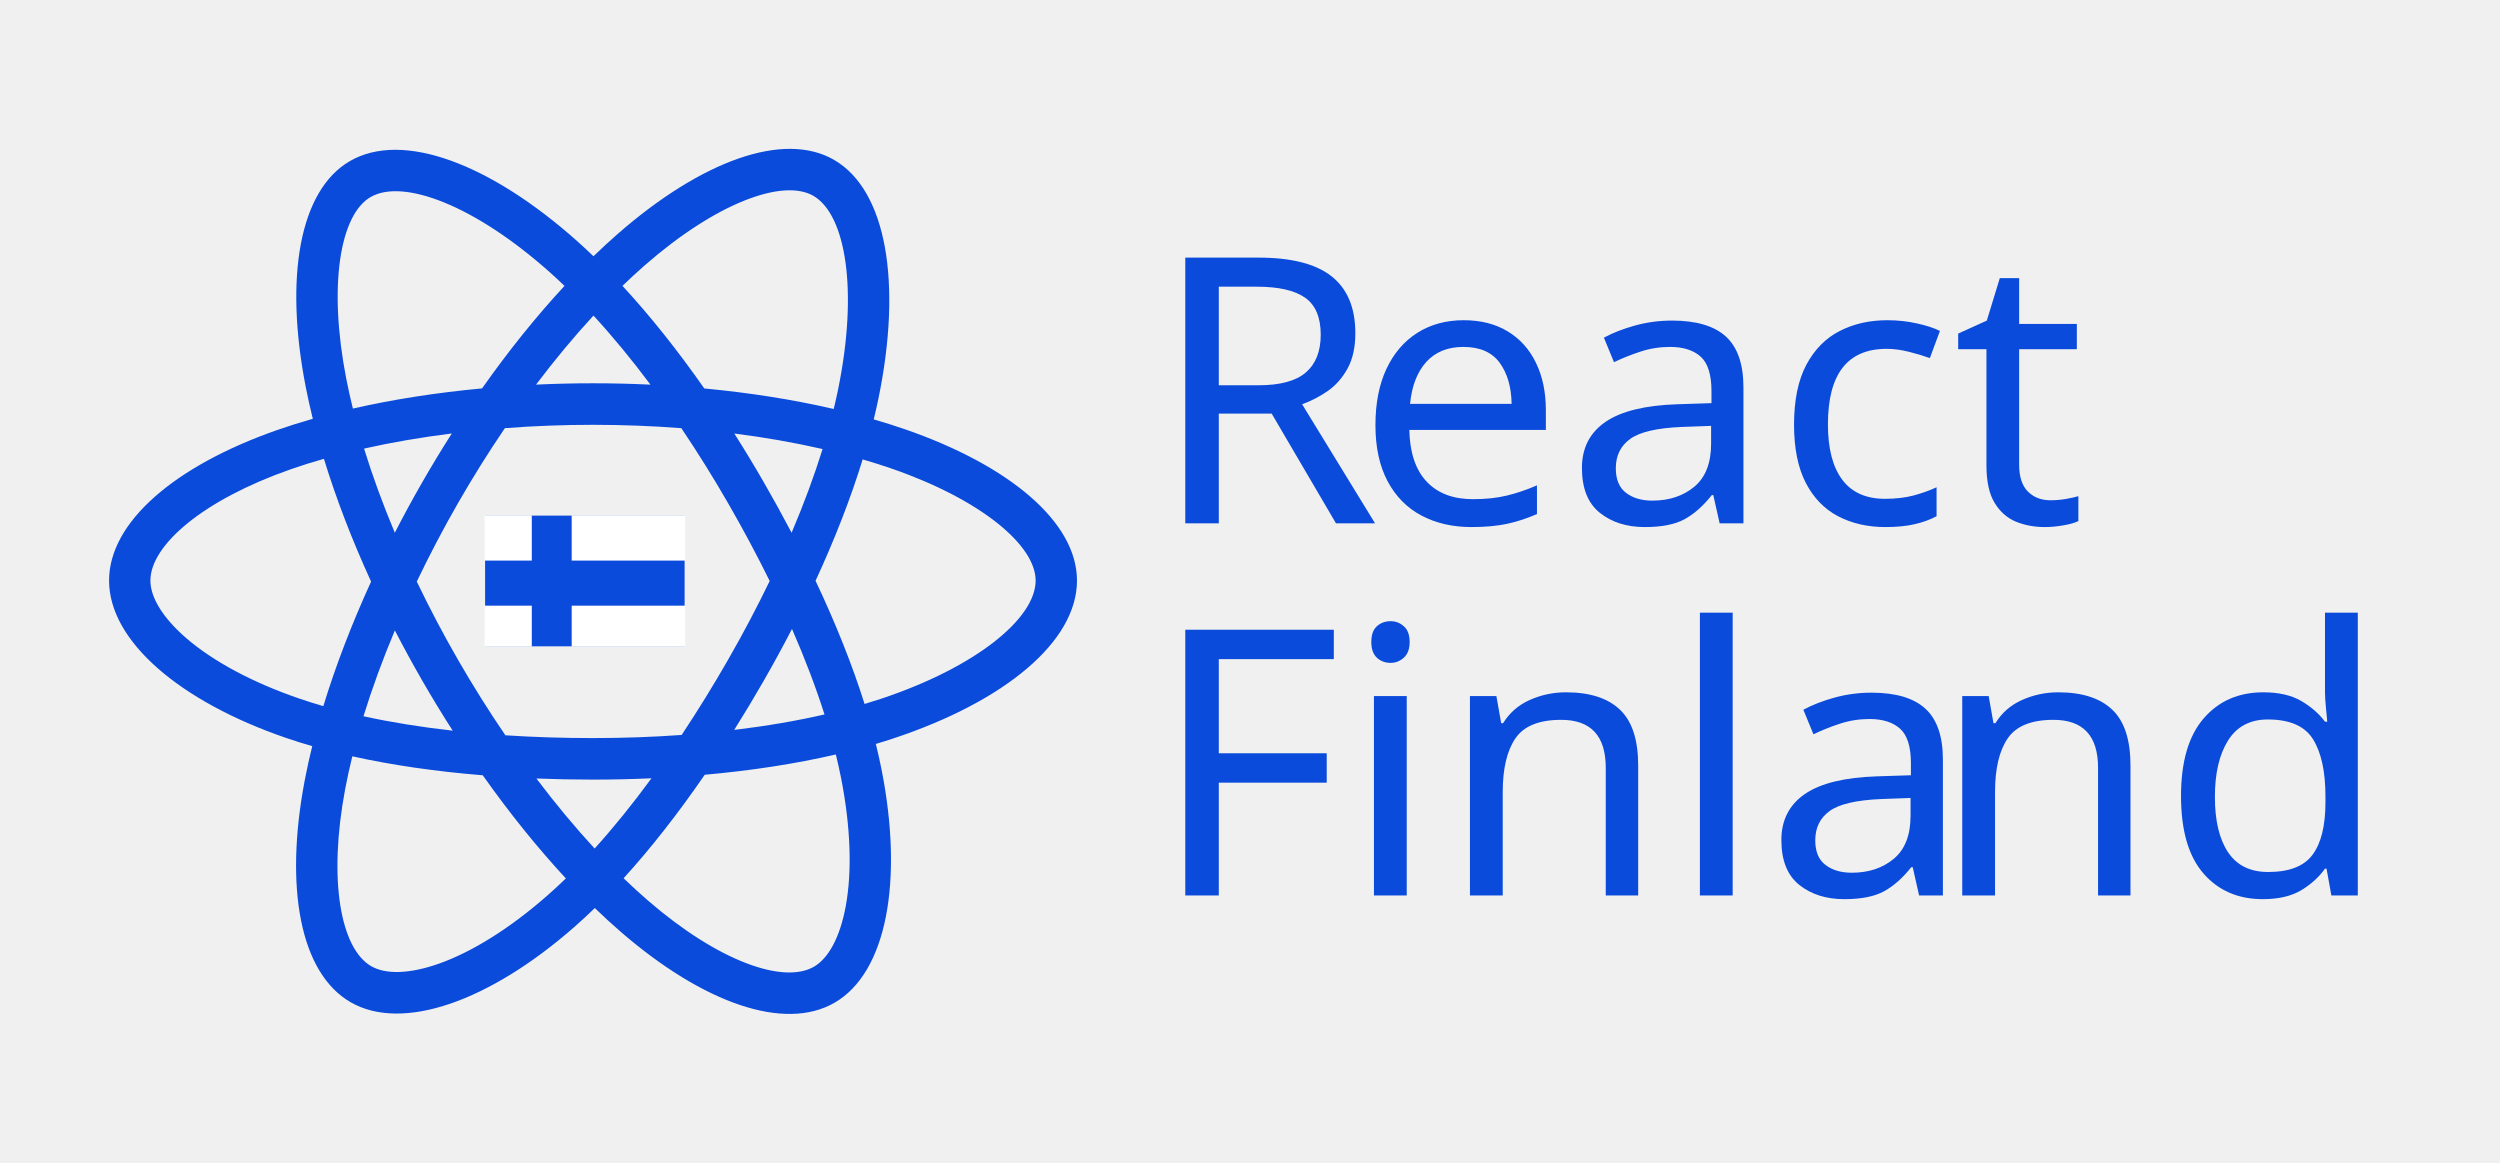
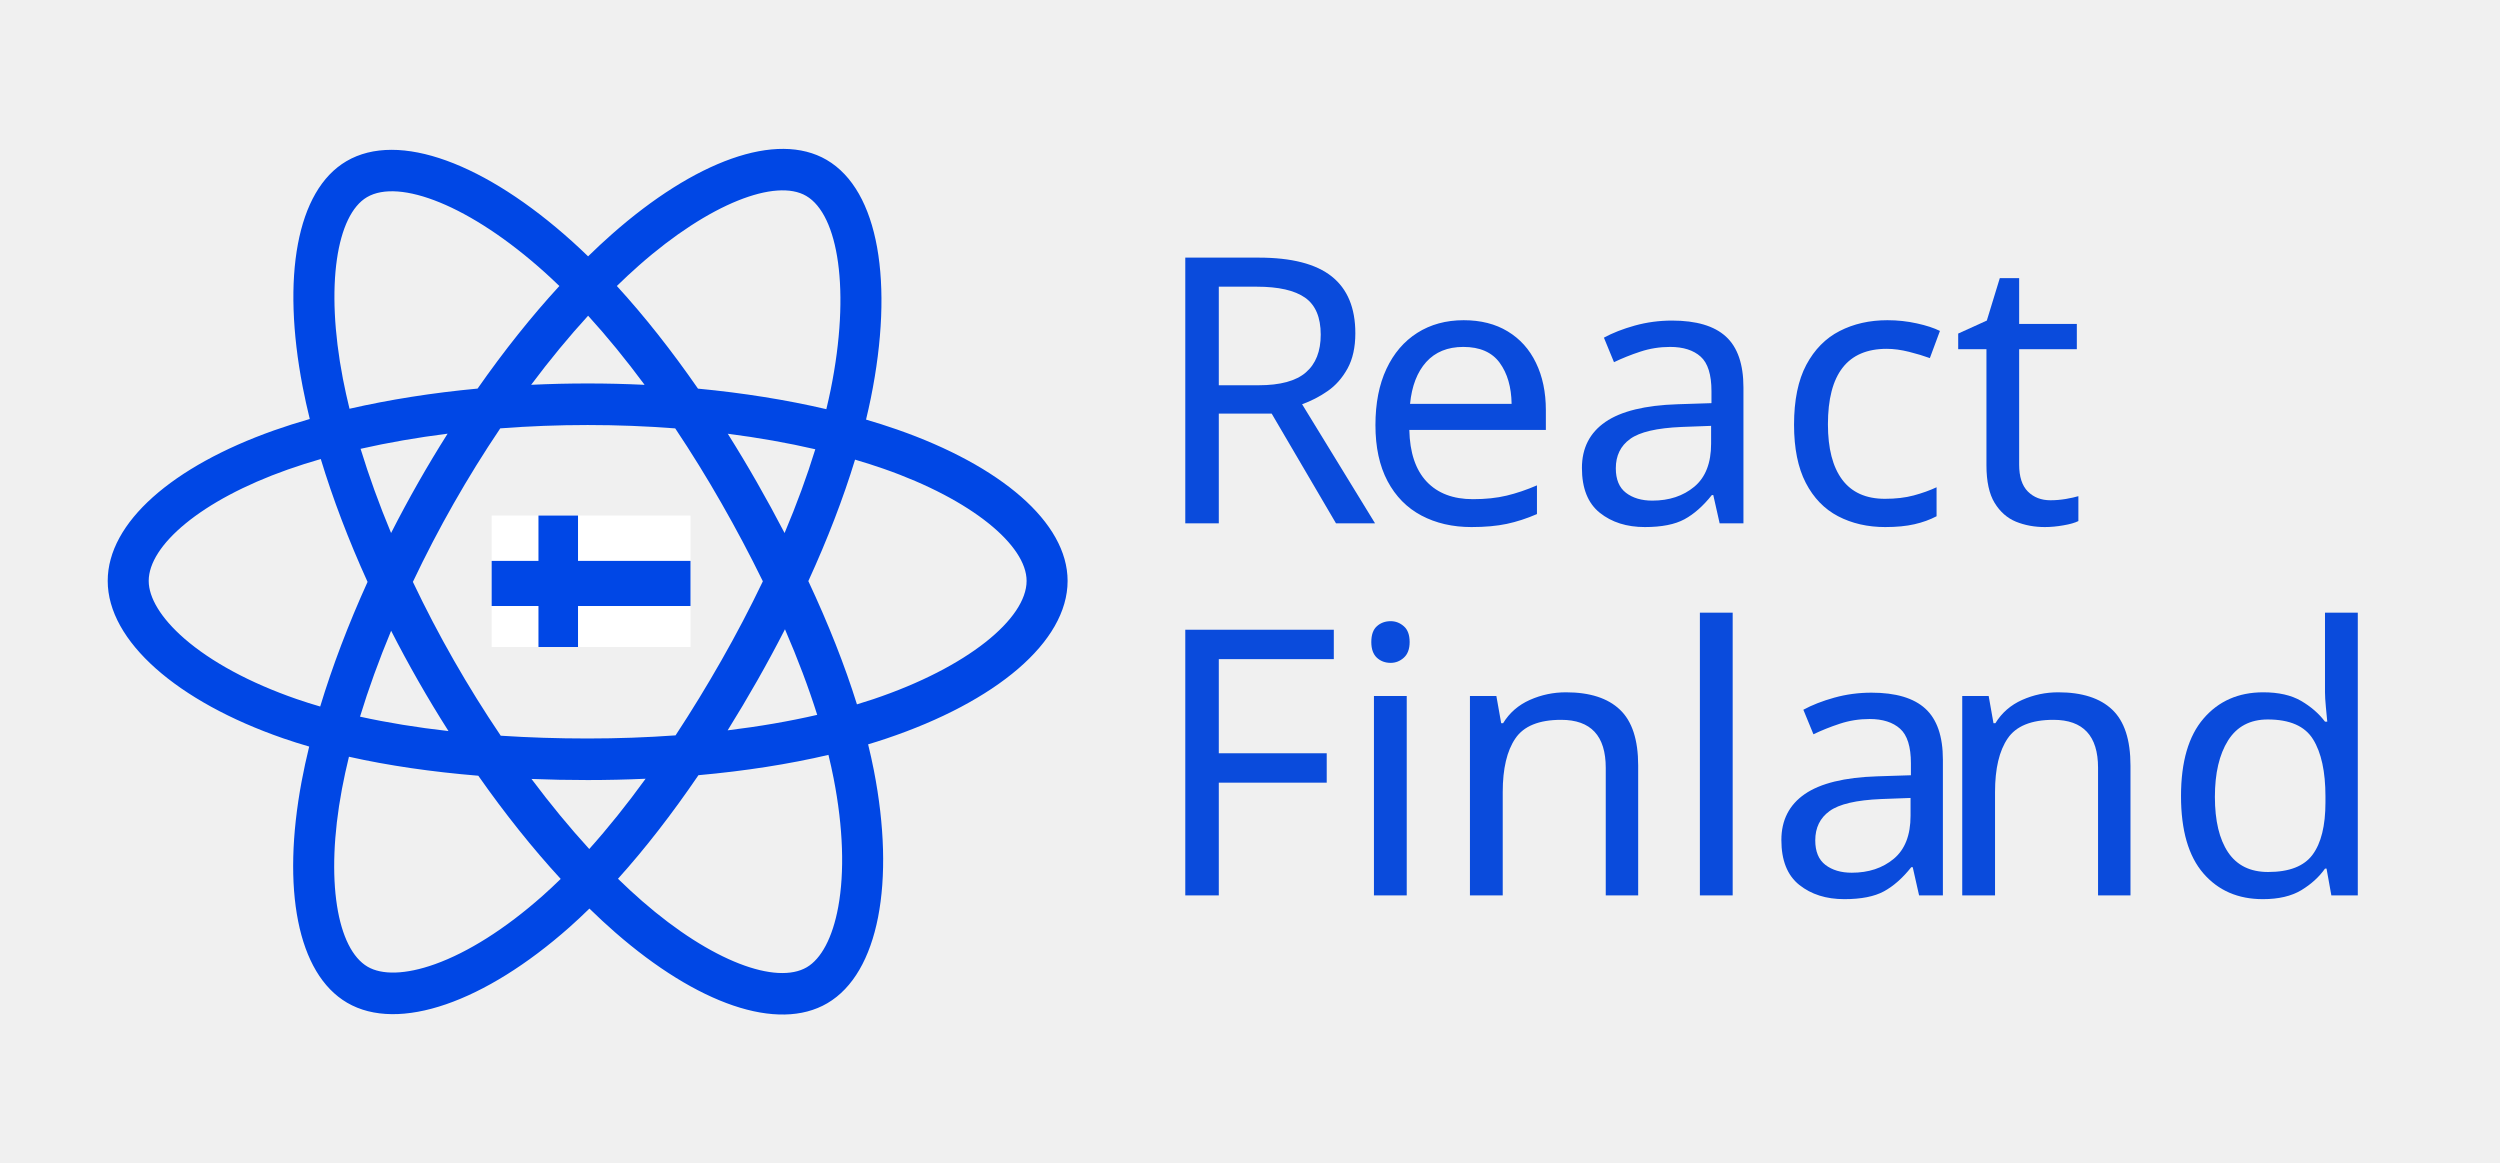
<svg xmlns="http://www.w3.org/2000/svg" width="100%" height="100%" viewBox="0 0 430 200" version="1.1" xml:space="preserve" style="fill-rule:evenodd;clip-rule:evenodd;stroke-linejoin:round;stroke-miterlimit:1.414;">
-   <g transform="matrix(1,0,0,1,291,323.438)">
-     <g id="a" transform="matrix(1.18916,0,0,1.18916,-272.241,-297.834)">
-       <path d="M110.602,39.129C112.116,39.566 113.618,40.042 115.109,40.555C130.229,45.784 140,53.975 140,62.444C140,71.276 129.558,79.912 113.508,85.254C112.66,85.536 111.791,85.807 110.905,86.07C111.215,87.316 111.495,88.57 111.744,89.83C114.913,105.906 112.473,119.121 104.963,123.487C97.693,127.715 85.941,123.562 74.043,113.277C72.749,112.156 71.487,110.999 70.258,109.808C69.307,110.734 68.333,111.636 67.337,112.513C55.053,123.299 42.438,127.774 34.922,123.421C27.645,119.204 25.358,106.904 28.286,91.412C28.606,89.728 28.973,88.054 29.386,86.392C28.114,86.027 26.852,85.63 25.6,85.202C10.161,79.902 0,71.16 0,62.444C0,54.005 9.466,45.869 24.288,40.678C25.999,40.082 27.726,39.537 29.469,39.042C29.085,37.498 28.74,35.944 28.435,34.383C25.363,18.618 27.525,6.019 34.821,1.776C42.431,-2.649 55.103,2.103 67.745,13.379C68.532,14.082 69.305,14.799 70.065,15.532C71.2,14.431 72.362,13.36 73.551,12.318C85.614,1.773 97.559,-2.639 104.862,1.592C112.479,6.004 114.71,19.406 111.298,36.041C111.085,37.075 110.853,38.104 110.602,39.129ZM109.276,80.289C110.064,80.055 110.847,79.809 111.627,79.551L111.628,79.551C125.485,74.938 134.02,67.881 134.02,62.444C134.02,57.34 126.117,50.716 113.162,46.236C111.786,45.762 110.398,45.322 109,44.916C107.278,50.516 104.979,56.43 102.186,62.474C105.112,68.664 107.504,74.655 109.276,80.29L109.276,80.289ZM106.55,109.557C107.478,104.533 107.278,98.105 105.877,90.997C105.652,89.857 105.399,88.722 105.12,87.594C99.32,88.941 92.927,89.927 86.158,90.53C82.311,96.125 78.368,101.164 74.423,105.499C75.566,106.606 76.74,107.681 77.943,108.723C88.119,117.519 97.554,120.853 101.966,118.288C104.04,117.082 105.716,114.072 106.55,109.557ZM37.91,118.216C39.985,119.417 43.418,119.374 47.729,117.845C52.526,116.142 57.969,112.759 63.401,107.989C64.311,107.189 65.2,106.366 66.069,105.522C61.981,101.115 57.924,96.082 54.051,90.607C47.267,90.054 40.919,89.137 35.185,87.863C34.801,89.41 34.46,90.967 34.162,92.533C31.659,105.78 33.494,115.658 37.91,118.216ZM11.206,70.804C15.07,74.127 20.708,77.174 27.535,79.517C28.678,79.908 29.83,80.27 30.991,80.604C32.759,74.813 35.09,68.732 37.899,62.59C35.126,56.538 32.828,50.553 31.076,44.829C29.455,45.289 27.848,45.797 26.257,46.352C13.581,50.792 5.98,57.323 5.98,62.444C5.98,64.85 7.734,67.816 11.206,70.804ZM37.817,6.976C33.42,9.532 31.673,19.722 34.304,33.23L34.304,33.229C34.588,34.681 34.909,36.126 35.266,37.562C41.061,36.243 47.364,35.259 53.948,34.646C57.788,29.202 61.808,24.207 65.874,19.82C65.186,19.158 64.486,18.508 63.774,17.872C52.858,8.136 42.5,4.252 37.817,6.976ZM90.437,41.176C91.906,43.49 93.326,45.834 94.694,48.209C96.085,50.621 97.427,53.061 98.721,55.527C100.492,51.363 101.996,47.301 103.202,43.417C98.986,42.46 94.726,41.712 90.436,41.176L90.437,41.176ZM78.306,34.104C75.588,30.467 72.826,27.115 70.066,24.114C67.266,27.15 64.479,30.497 61.759,34.1C67.272,33.841 72.793,33.842 78.306,34.104ZM41.33,55.523C43.852,50.611 46.603,45.82 49.574,41.165C45.136,41.722 40.876,42.455 36.882,43.353C38.099,47.293 39.589,51.373 41.33,55.523ZM36.8,82.068C40.793,82.941 45.117,83.638 49.702,84.152C46.688,79.453 43.896,74.614 41.337,69.652C39.558,73.891 38.035,78.058 36.799,82.068L36.8,82.068ZM61.809,91.072C64.57,94.728 67.398,98.126 70.232,101.199C72.972,98.169 75.725,94.765 78.452,91.043C75.675,91.167 72.854,91.231 70,91.231C67.222,91.231 64.49,91.178 61.809,91.072ZM103.48,81.808C102.227,77.866 100.649,73.721 98.778,69.436C97.48,71.95 96.126,74.434 94.718,76.888C93.333,79.302 91.9,81.687 90.42,84.044C95.038,83.488 99.42,82.738 103.48,81.808ZM82.82,84.772C85.176,81.217 87.416,77.586 89.537,73.886C91.677,70.164 93.683,66.367 95.553,62.503C93.664,58.677 91.651,54.914 89.518,51.219C87.397,47.534 85.147,43.925 82.772,40.399C74.278,39.753 65.747,39.752 57.252,40.395C54.853,43.927 52.589,47.549 50.464,51.252L50.464,51.25C48.338,54.954 46.352,58.736 44.509,62.588C48.216,70.311 52.5,77.743 57.324,84.822C61.406,85.088 65.644,85.224 70,85.224C74.374,85.224 78.667,85.07 82.82,84.772ZM105.441,34.828C108.386,20.465 106.563,9.513 101.875,6.797C97.473,4.247 87.813,7.815 77.477,16.85C76.379,17.812 75.306,18.801 74.257,19.817C78.259,24.147 82.245,29.151 86.092,34.654C92.696,35.276 99.003,36.278 104.811,37.624C105.038,36.696 105.247,35.764 105.441,34.828Z" style="fill:rgb(10,75,220);" />
+   <g transform="matrix(1,0,0,1,-106.323,32.5453)">
+     <g>
+       <g>
+         <text x="303.989px" y="57.471px" style="font-family:'Finlandica-Regular', 'Finlandica';font-size:64px;fill:rgb(10,75,220);">R<tspan x="339.381px 370.165px 400.949px " y="57.471px 57.471px 57.471px ">eac</tspan>t</text>
+         <text x="303.989px" y="121.471px" style="font-family:'Finlandica-Regular', 'Finlandica';font-size:64px;fill:rgb(10,75,220);">Finla<tspan x="438.389px " y="121.471px ">n</tspan>d</text>
+       </g>
    </g>
-     <g id="b" transform="matrix(1.18326,0,0,1.18326,-207.563,-234.753)">
-       <rect x="0" y="0" width="29" height="19" style="fill:rgb(10,75,220);" />
+   </g>
+   <g id="logo-color" transform="matrix(1.1793,0,0,1.18994,1223.77,519.434)">
+     <g id="path0_fill" transform="matrix(1,0,0,1,-1022,-415)">
+       <path d="M110.602,39.129C112.116,39.566 113.618,40.042 115.109,40.555C130.229,45.784 140,53.975 140,62.444C140,71.276 129.558,79.912 113.508,85.253C112.66,85.536 111.791,85.807 110.905,86.07C111.221,87.347 111.503,88.601 111.744,89.829C114.913,105.906 112.473,119.121 104.963,123.487C97.693,127.715 85.941,123.562 74.043,113.277C72.75,112.156 71.488,111 70.258,109.808C69.283,110.756 68.308,111.66 67.337,112.513C55.053,123.299 42.438,127.774 34.922,123.421C27.645,119.204 25.358,106.904 28.286,91.412C28.606,89.728 28.973,88.054 29.386,86.391C28.114,86.027 26.852,85.63 25.6,85.202C10.161,79.902 0,71.16 0,62.444C0,54.005 9.466,45.869 24.288,40.678C25.945,40.098 27.677,39.553 29.47,39.042C29.085,37.498 28.74,35.945 28.435,34.384C25.363,18.618 27.525,6.019 34.821,1.776C42.43,-2.649 55.103,2.103 67.745,13.379C68.532,14.082 69.305,14.8 70.065,15.532C71.2,14.431 72.362,13.36 73.551,12.318C85.614,1.773 97.559,-2.639 104.862,1.592C112.479,6.004 114.71,19.406 111.298,36.041C111.085,37.074 110.853,38.104 110.602,39.129ZM109.276,80.29C110.076,80.051 110.862,79.806 111.627,79.551L111.628,79.551C125.485,74.938 134.02,67.88 134.02,62.444C134.02,57.34 126.117,50.716 113.162,46.236C111.822,45.773 110.432,45.334 109,44.917C107.278,50.515 104.979,56.43 102.186,62.474C105.112,68.663 107.504,74.655 109.276,80.29ZM106.55,109.557C107.478,104.533 107.278,98.105 105.877,90.996C105.659,89.887 105.405,88.752 105.12,87.594C99.321,88.941 92.927,89.927 86.158,90.53C82.311,96.125 78.368,101.164 74.423,105.499C75.602,106.638 76.777,107.714 77.944,108.723C88.119,117.519 97.554,120.853 101.966,118.288C104.04,117.082 105.716,114.072 106.55,109.557ZM37.91,118.216C39.985,119.417 43.418,119.374 47.729,117.845L47.73,117.845C52.526,116.142 57.969,112.759 63.401,107.989C64.311,107.189 65.2,106.366 66.069,105.522C61.981,101.115 57.924,96.082 54.051,90.607C47.267,90.054 40.919,89.137 35.185,87.863C34.801,89.41 34.46,90.967 34.162,92.532C31.659,105.78 33.494,115.658 37.91,118.216ZM11.206,70.804C15.07,74.127 20.708,77.173 27.535,79.517C28.678,79.908 29.83,80.27 30.991,80.604C32.759,74.813 35.09,68.732 37.899,62.59C35.126,56.538 32.828,50.553 31.076,44.829C29.455,45.289 27.848,45.797 26.257,46.352C13.581,50.791 5.98,57.323 5.98,62.444C5.98,64.85 7.734,67.816 11.206,70.804ZM37.817,6.976C33.42,9.532 31.673,19.722 34.304,33.23L34.304,33.229C34.589,34.681 34.91,36.126 35.266,37.562C41.061,36.243 47.364,35.259 53.948,34.646C57.788,29.202 61.807,24.207 65.874,19.82C65.172,19.146 64.471,18.494 63.774,17.872C52.858,8.136 42.501,4.252 37.817,6.976ZM90.437,41.176C91.906,43.489 93.325,45.834 94.694,48.209C96.085,50.621 97.427,53.061 98.721,55.527C100.492,51.363 101.996,47.301 103.202,43.417C99.183,42.495 94.904,41.742 90.437,41.176ZM78.306,34.104C75.588,30.467 72.825,27.115 70.067,24.113C67.265,27.15 64.479,30.497 61.759,34.1C67.272,33.841 72.793,33.842 78.306,34.104ZM41.33,55.523C42.591,53.068 43.909,50.643 45.282,48.25C46.657,45.855 48.088,43.492 49.574,41.164C45.136,41.722 40.876,42.455 36.882,43.353C38.099,47.293 39.589,51.373 41.33,55.523ZM36.799,82.068C40.792,82.941 45.117,83.638 49.702,84.152C48.18,81.78 46.714,79.372 45.306,76.929C43.927,74.535 42.603,72.109 41.337,69.652C39.558,73.891 38.035,78.058 36.799,82.068ZM61.809,91.072C64.571,94.728 67.398,98.126 70.232,101.199C72.972,98.168 75.725,94.765 78.451,91.043C75.675,91.167 72.854,91.232 70,91.232C67.222,91.232 64.489,91.178 61.809,91.072ZM103.48,81.808C102.227,77.866 100.649,73.721 98.778,69.436C97.48,71.95 96.126,74.435 94.718,76.888C93.333,79.302 91.9,81.687 90.42,84.044C95.038,83.488 99.42,82.738 103.48,81.808ZM82.821,84.772C85.176,81.218 87.416,77.587 89.537,73.887L89.537,73.887C91.677,70.165 93.683,66.368 95.553,62.503C93.664,58.677 91.651,54.913 89.518,51.219C87.397,47.534 85.147,43.925 82.772,40.4C78.61,40.081 74.335,39.914 70.001,39.914C65.685,39.914 61.416,40.08 57.253,40.396C54.854,43.927 52.59,47.548 50.464,51.252L50.464,51.251C48.339,54.953 46.352,58.735 44.51,62.588C46.357,66.44 48.349,70.22 50.482,73.92C52.625,77.639 54.908,81.276 57.324,84.822C61.406,85.088 65.644,85.224 70,85.224C74.374,85.224 78.667,85.07 82.821,84.772ZM105.441,34.829C108.386,20.465 106.563,9.513 101.875,6.797C97.473,4.247 87.813,7.815 77.477,16.851C76.38,17.812 75.306,18.802 74.258,19.817C78.259,24.148 82.245,29.151 86.092,34.654C92.696,35.276 99.003,36.278 104.811,37.624C105.038,36.696 105.247,35.764 105.441,34.829Z" style="fill:rgb(0,71,229);" />
    </g>
-     <g id="b1" transform="matrix(1.18916,0,0,1.18916,-207.648,-234.809)">
-       <path d="M0,0L6.826,0L6.826,6.552L0,6.552L0,0ZM0,13.073L0,19L6.826,19L6.826,13.073L0,13.073ZM12.595,13.073L12.595,19L29,19L29,13.073L12.595,13.073ZM29,6.552L29,0L12.595,0L12.595,6.552L29,6.552Z" style="fill:white;" />
-     </g>
-     <g transform="matrix(1,0,0,1,-397.323,-290.892)">
-       <text x="303.989px" y="57.471px" style="font-family:'Finlandica-Regular', 'Finlandica';font-size:64px;fill:rgb(10,75,220);">R<tspan x="339.381px 370.165px 400.949px " y="57.471px 57.471px 57.471px ">eac</tspan>t</text>
-       <text x="303.989px" y="121.471px" style="font-family:'Finlandica-Regular', 'Finlandica';font-size:64px;fill:rgb(10,75,220);">Finla<tspan x="438.389px " y="121.471px ">n</tspan>d</text>
+     <g id="Flag">
+       <g id="path1_fill" transform="matrix(1,0,0,1,-966,-362)">
+         <rect x="0" y="0" width="29" height="19" style="fill:white;fill-rule:nonzero;" />
+       </g>
+       <g id="Group">
+         <g id="path2_fill" transform="matrix(1,0,0,1,-959.174,-362)">
+           <rect x="0" y="0" width="5.769" height="19" style="fill:rgb(0,71,230);fill-rule:nonzero;" />
+         </g>
+         <g id="path3_fill" transform="matrix(1,0,0,1,-966,-355.448)">
+           <rect x="0" y="0" width="29" height="6.522" style="fill:rgb(0,71,230);fill-rule:nonzero;" />
+         </g>
+       </g>
    </g>
  </g>
</svg>
